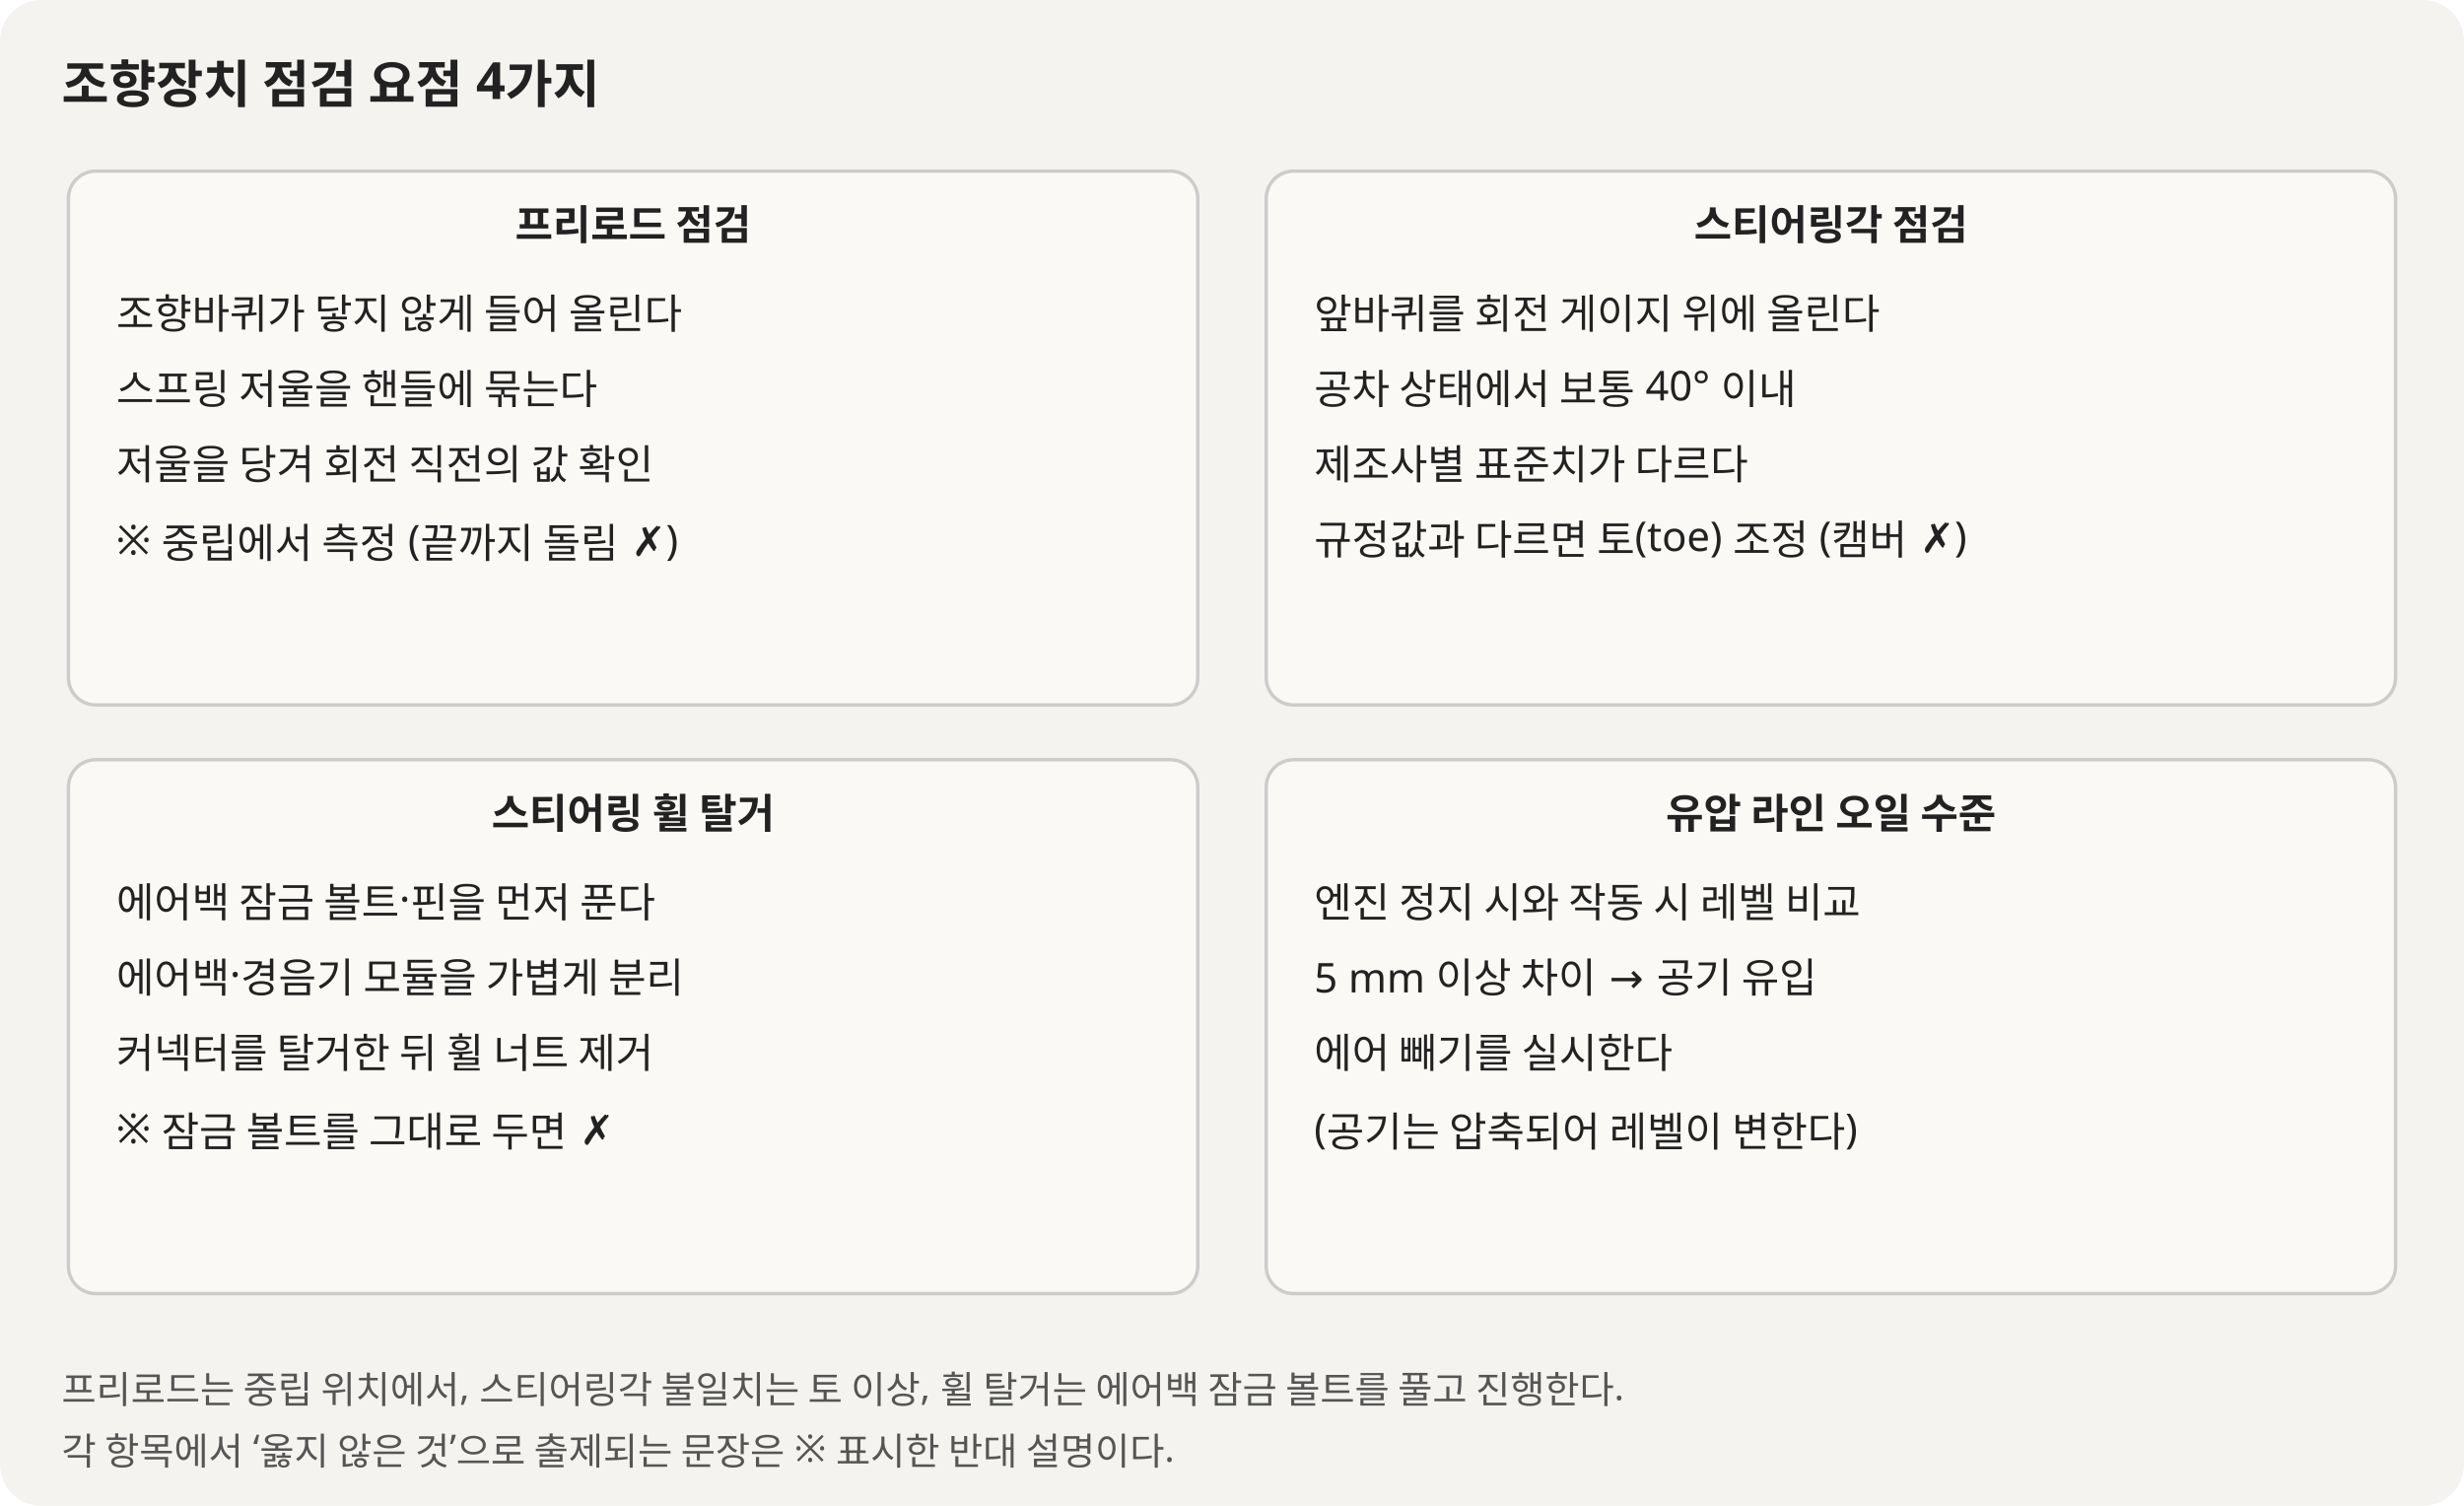
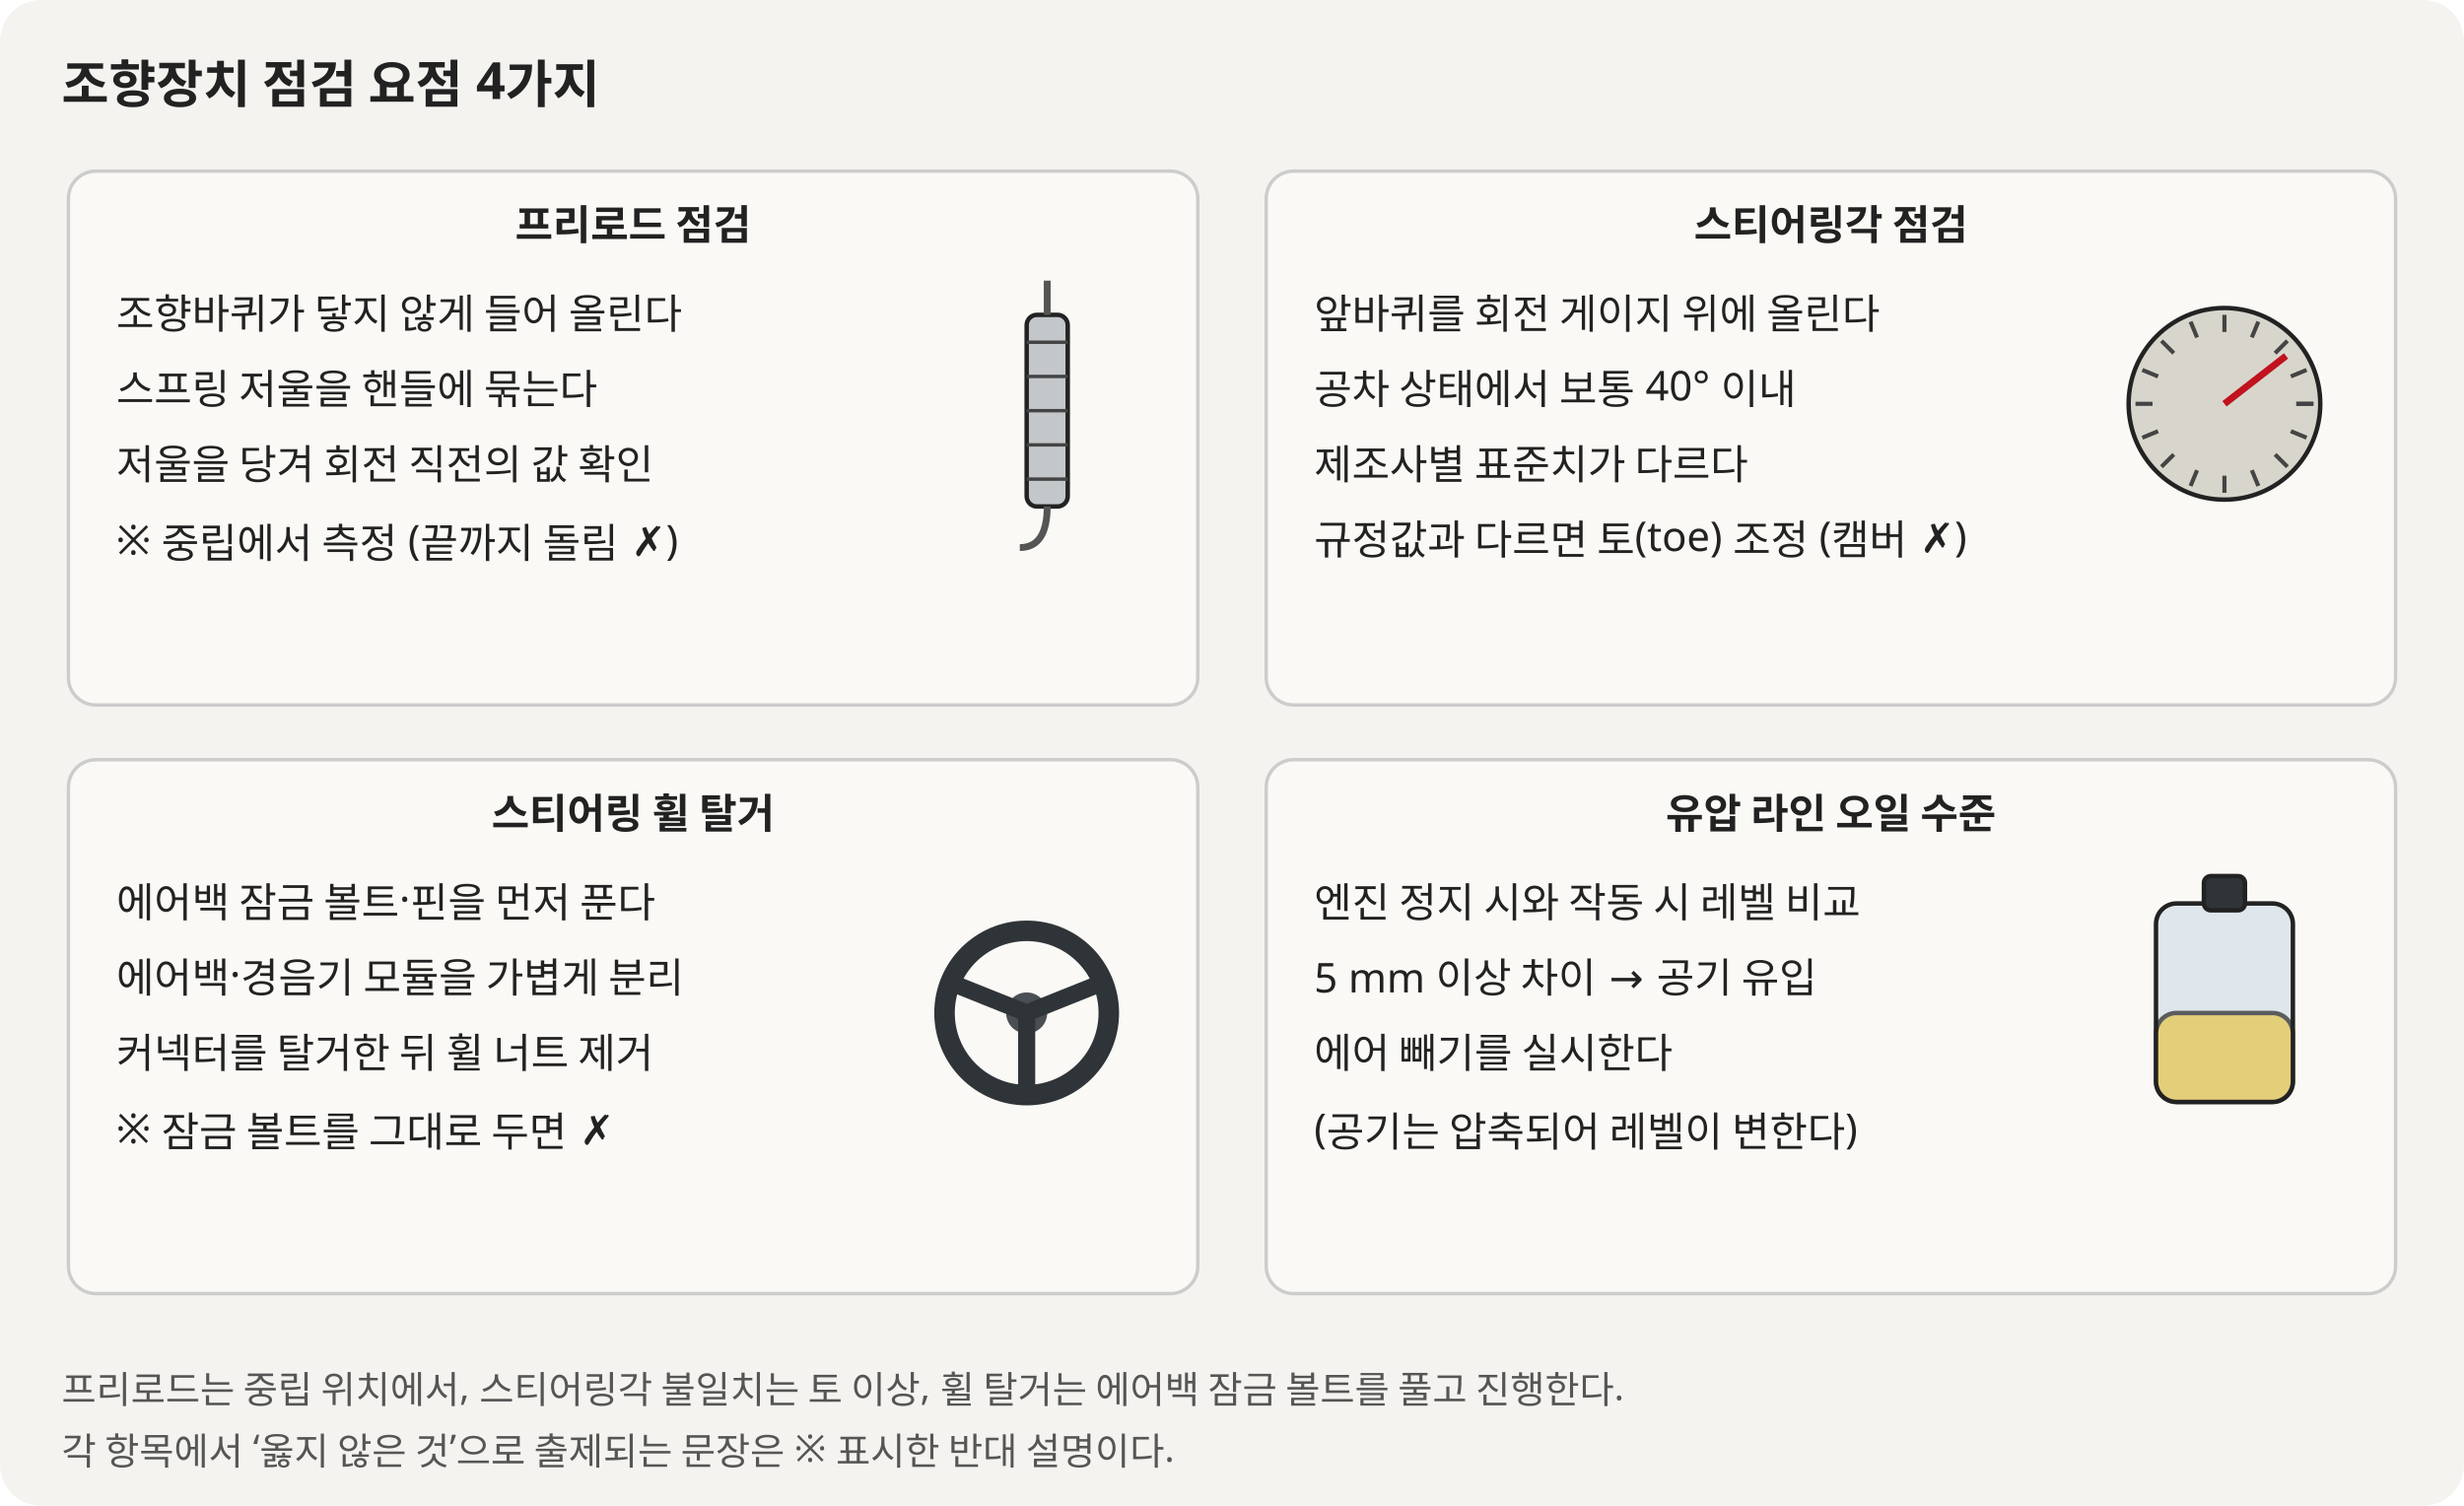
<svg xmlns="http://www.w3.org/2000/svg" viewBox="0 0 720 440" width="720" height="440" role="img" aria-label="프리로드 점검, 스티어링각 점검, 스티어링 휠 탈거, 유압 라인 오일 수준 점검">
  <style>
text{font:12px "Apple SD Gothic Neo","Malgun Gothic","Noto Sans KR",sans-serif;fill:#222}
.t{font-size:15px;font-weight:700}.n{font-size:11px;fill:#555}
.l{stroke:#444;stroke-width:.8;fill:none}.d{fill:#444}
.o{stroke:#222;stroke-width:1.3;stroke-linejoin:round}
.k{stroke:#222;stroke-width:1;fill:none}
</style>
  <defs>
    <marker id="a" viewBox="0 0 8 8" refX="7" refY="4" markerWidth="7" markerHeight="7" orient="auto">
      <path d="M0,0L8,4L0,8Z" fill="#444" />
    </marker>
    <marker id="r" viewBox="0 0 8 8" refX="7" refY="4" markerWidth="7" markerHeight="7" orient="auto">
      <path d="M0,0L8,4L0,8Z" fill="#c1121f" />
    </marker>
  </defs>
  <rect width="720" height="440" rx="12" fill="#F4F3EF" />
  <text class="t" x="18" y="30">조향장치 점검 요점 4가지</text>
  <rect x="20" y="50" width="330" height="156" rx="8" fill="#faf9f5" stroke="#ccc" />
  <text x="185.0" y="70" text-anchor="middle" style="font-weight:700;fill:#222">프리로드 점검</text>
  <text x="34" y="96" text-anchor="start">조향바퀴가 닿지 않게 들어 올린다</text>
  <text x="34" y="118" text-anchor="start">스프링 저울을 핸들에 묶는다</text>
  <text x="34" y="140" text-anchor="start">저울을 당겨 회전 직전의 값 확인</text>
  <text x="34" y="162" text-anchor="start">※ 중립에서 측정 (끝까지 돌림 ✗)</text>
  <rect x="370" y="50" width="330" height="156" rx="8" fill="#faf9f5" stroke="#ccc" />
  <text x="535.0" y="70" text-anchor="middle" style="font-weight:700;fill:#222">스티어링각 점검</text>
  <text x="384" y="96" text-anchor="start">앞바퀴를 회전 게이지 위에 올린다</text>
  <text x="384" y="118" text-anchor="start">공차 상태에서 보통 40° 이내</text>
  <text x="384" y="140" text-anchor="start">제조사별 표준치가 다르다</text>
  <text x="384" y="162" text-anchor="start">규정값과 다르면 토(toe) 조정 (캠버 ✗)</text>
  <rect x="20" y="222" width="330" height="156" rx="8" fill="#faf9f5" stroke="#ccc" />
  <text x="185.0" y="242" text-anchor="middle" style="font-weight:700;fill:#222">스티어링 휠 탈거</text>
  <text x="34" y="268" text-anchor="start">에어백 잠금 볼트·핀을 먼저 푼다</text>
  <text x="34" y="290" text-anchor="start">에어백·경음기 모듈을 가볍게 분리</text>
  <text x="34" y="312" text-anchor="start">커넥터를 탈거한 뒤 휠 너트 제거</text>
  <text x="34" y="334" text-anchor="start">※ 잠금 볼트를 그대로 두면 ✗</text>
  <rect x="370" y="222" width="330" height="156" rx="8" fill="#faf9f5" stroke="#ccc" />
  <text x="535.0" y="242" text-anchor="middle" style="font-weight:700;fill:#222">유압 라인 오일 수준</text>
  <text x="384" y="268" text-anchor="start">엔진 정지 시와 작동 시 레벨 비교</text>
  <text x="384" y="290" text-anchor="start">5 mm 이상 차이 → 공기 유입</text>
  <text x="384" y="312" text-anchor="start">에어 빼기를 실시한다</text>
  <text x="384" y="334" text-anchor="start">(공기는 압축되어 레벨이 변한다)</text>
  <text class="n" x="18" y="410">프리로드는 중립 위치에서, 스티어링각 불일치는 토 이상, 휠 탈거는 에어백 잠금 볼트를 풀고 진행한다.</text>
  <text class="n" x="18" y="428">각 항목에서 ‘옳지 않은 것’으로 출제되는 문장은 ※ 표시한 반대 설명이다.</text>
+   <g pointer-events="none">
+     <rect class="o" x="300" y="92" width="12" height="56" rx="3" fill="#c3c7ca" />
+     <path d="M306,92v-10" stroke="#555" stroke-width="2" />
+     <path d="M306,148q0,12 -8,12" fill="none" stroke="#555" stroke-width="2" />
+     <path d="M300,100h12" stroke="#444" stroke-width="1" />
+     <path d="M300,110h12" stroke="#444" stroke-width="1" />
+     <path d="M300,120h12" stroke="#444" stroke-width="1" />
+     <path d="M300,130h12" stroke="#444" stroke-width="1" />
+     <path d="M300,140h12" stroke="#444" stroke-width="1" />
+     <circle class="o" cx="650" cy="118" r="28" fill="#d8d6cc" />
+     <path d="M676.0,118.0L671.0,118.0" stroke="#444" stroke-width="1.2" />
+     <path d="M674.0,127.9L669.4,126.0" stroke="#444" stroke-width="1.2" />
+     <path d="M668.4,136.4L664.8,132.8" stroke="#444" stroke-width="1.2" />
+     <path d="M659.9,142.0L658.0,137.4" stroke="#444" stroke-width="1.2" />
+     <path d="M650.0,144.0L650.0,139.0" stroke="#444" stroke-width="1.2" />
+     <path d="M640.1,142.0L642.0,137.4" stroke="#444" stroke-width="1.2" />
+     <path d="M631.6,136.4L635.2,132.8" stroke="#444" stroke-width="1.2" />
+     <path d="M626.0,127.9L630.6,126.0" stroke="#444" stroke-width="1.2" />
+     <path d="M624.0,118.0L629.0,118.0" stroke="#444" stroke-width="1.2" />
+     <path d="M626.0,108.1L630.6,110.0" stroke="#444" stroke-width="1.2" />
+     <path d="M631.6,99.6L635.2,103.2" stroke="#444" stroke-width="1.2" />
+     <path d="M640.1,94.0L642.0,98.6" stroke="#444" stroke-width="1.2" />
+     <path d="M650.0,92.0L650.0,97.0" stroke="#444" stroke-width="1.2" />
+     <path d="M659.9,94.0L658.0,98.6" stroke="#444" stroke-width="1.2" />
+     <path d="M668.4,99.6L664.8,103.2" stroke="#444" stroke-width="1.2" />
+     <path d="M674.0,108.1L669.4,110.0" stroke="#444" stroke-width="1.2" />
+     <path d="M676.0,118.0L671.0,118.0" stroke="#444" stroke-width="1.2" />
+     <path d="M650,118L668,104" stroke="#c1121f" stroke-width="2" />
+     <circle class="o" cx="300" cy="296" r="26" fill="none" />
+     <circle cx="300" cy="296" r="24" fill="none" stroke="#2f3438" stroke-width="6" />
+     <circle cx="300" cy="296" r="6" fill="#4a4f54" />
+     <path d="M300,296l-20,-8M300,296l20,-8M300,296v22" stroke="#2f3438" stroke-width="5" stroke-linecap="round" />
+     <rect class="o" x="630" y="264" width="40" height="58" rx="6" fill="#dfe6ec" />
+     <rect class="o" x="630" y="296" width="40" height="26" rx="6" fill="#e6c34a" opacity=".7" />
+     <rect class="o" x="644" y="256" width="12" height="10" rx="2" fill="#2f3438" />
+   </g>
</svg>
